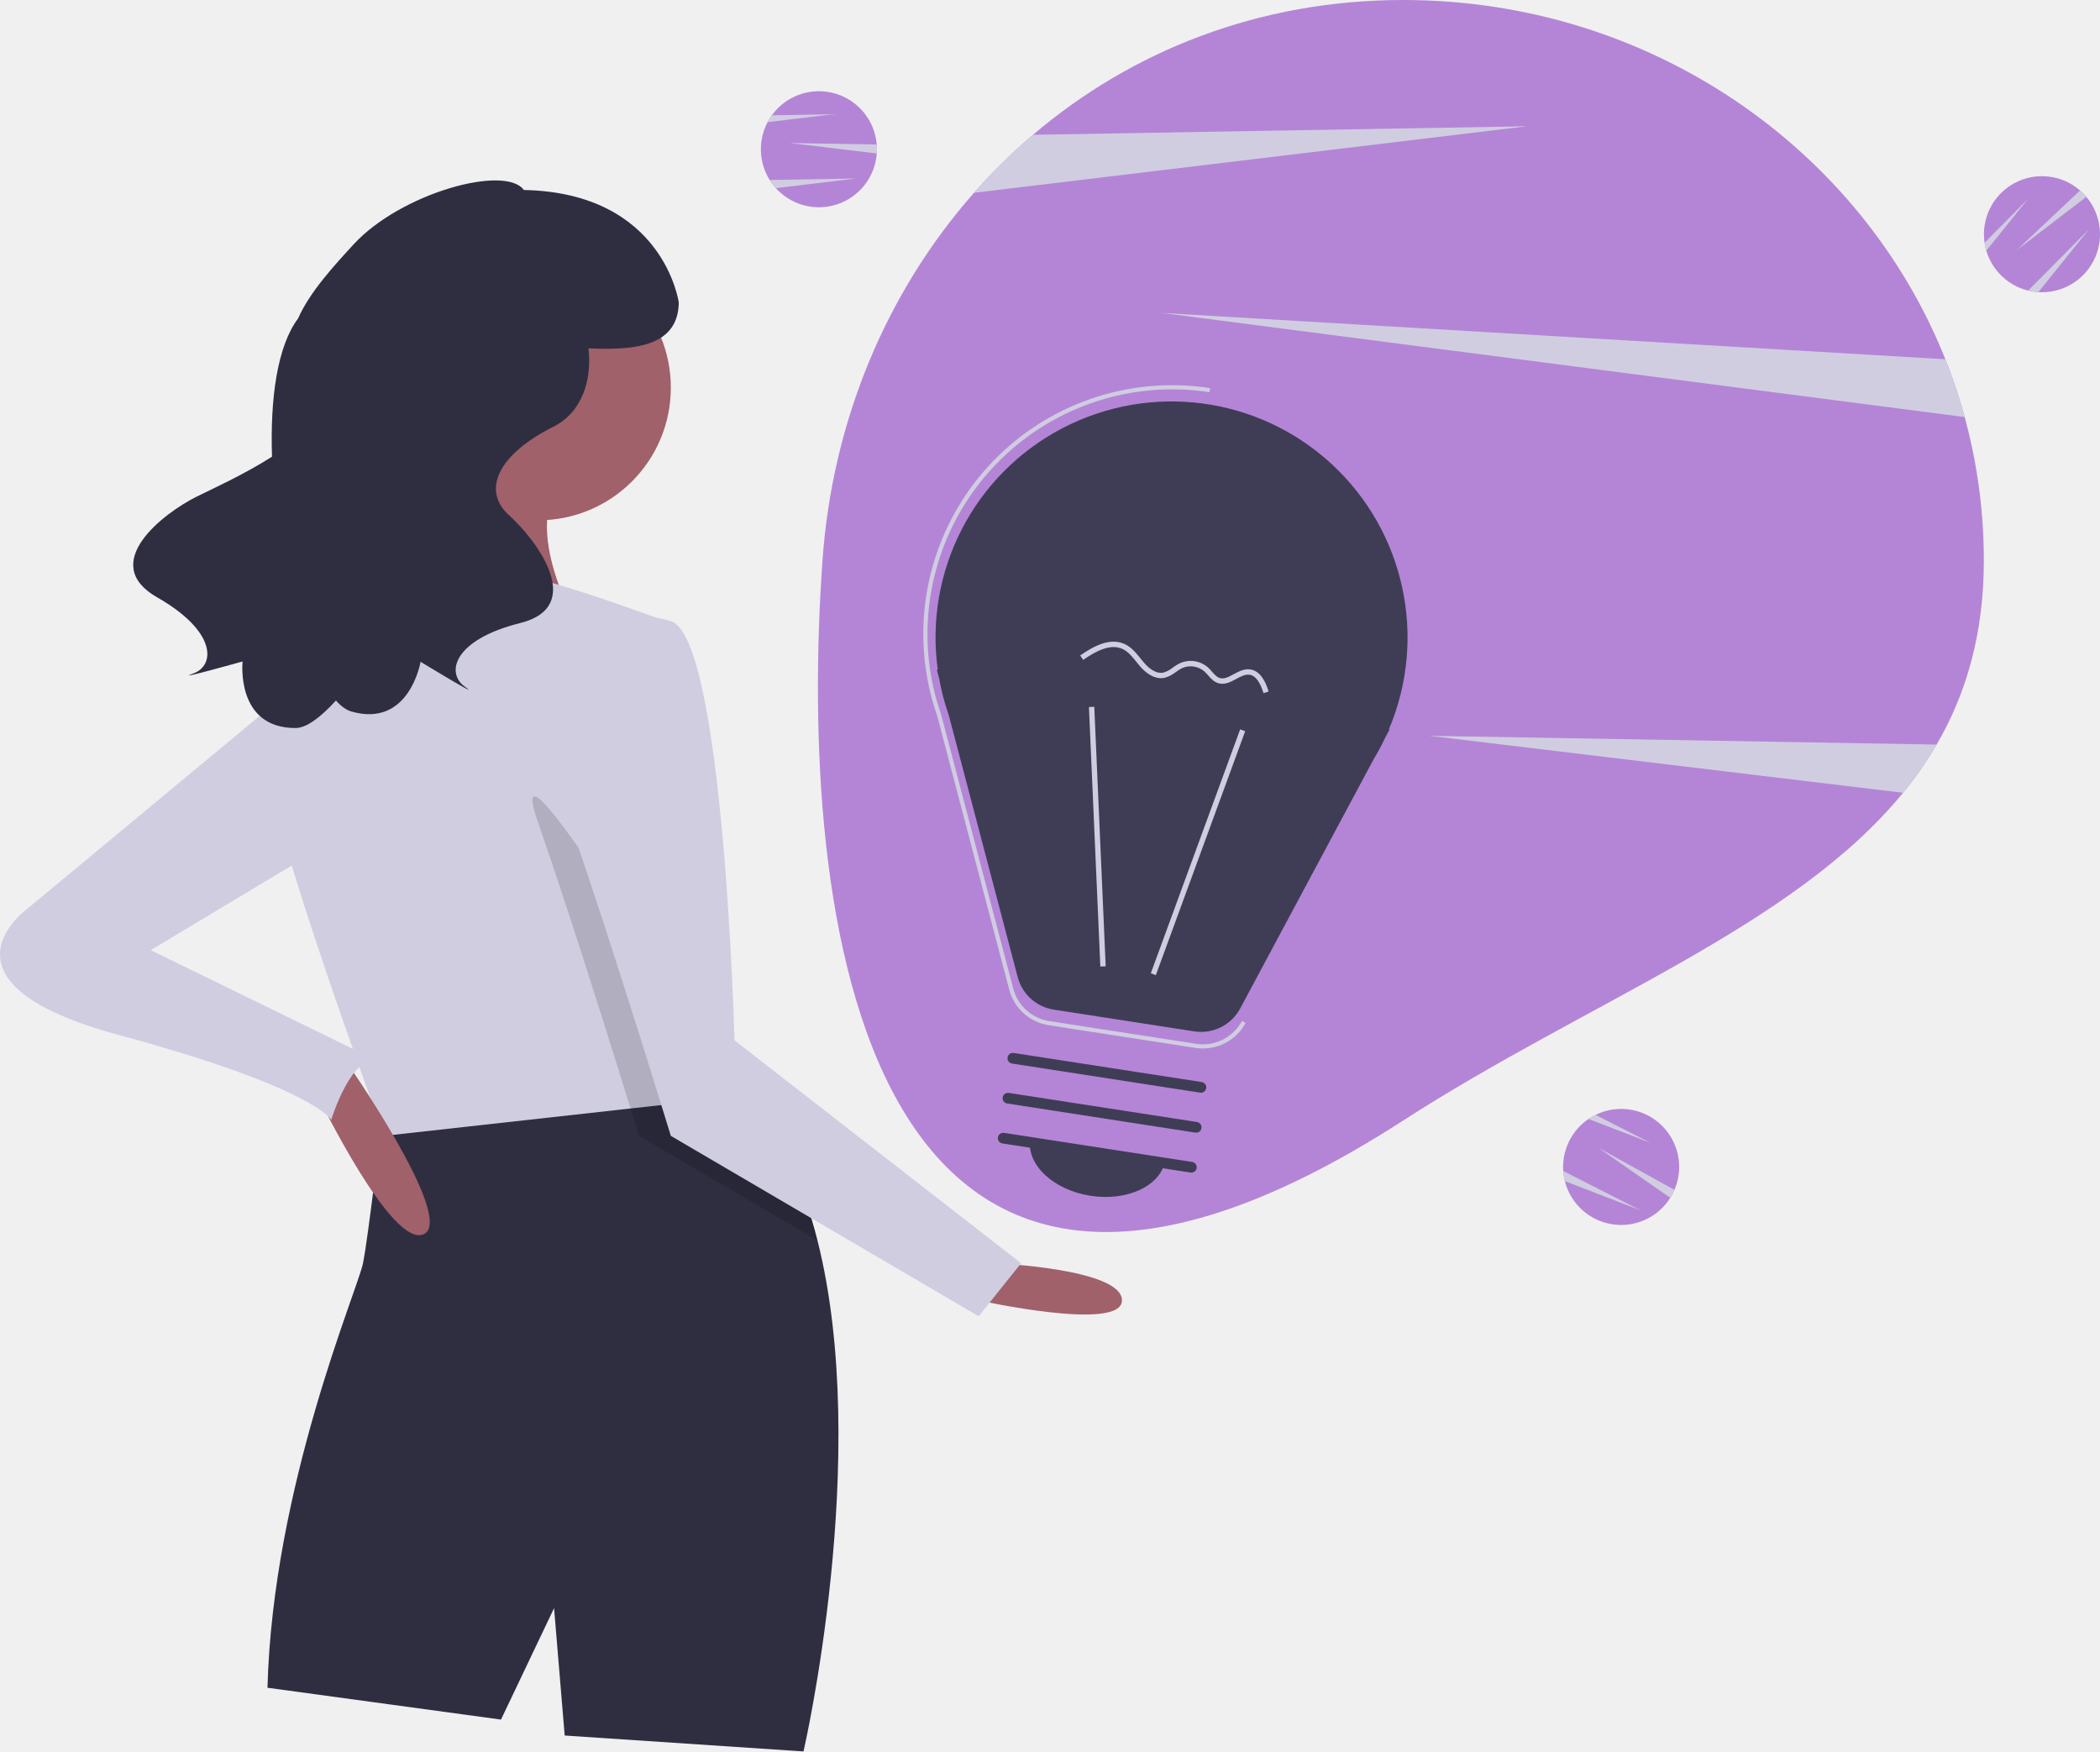
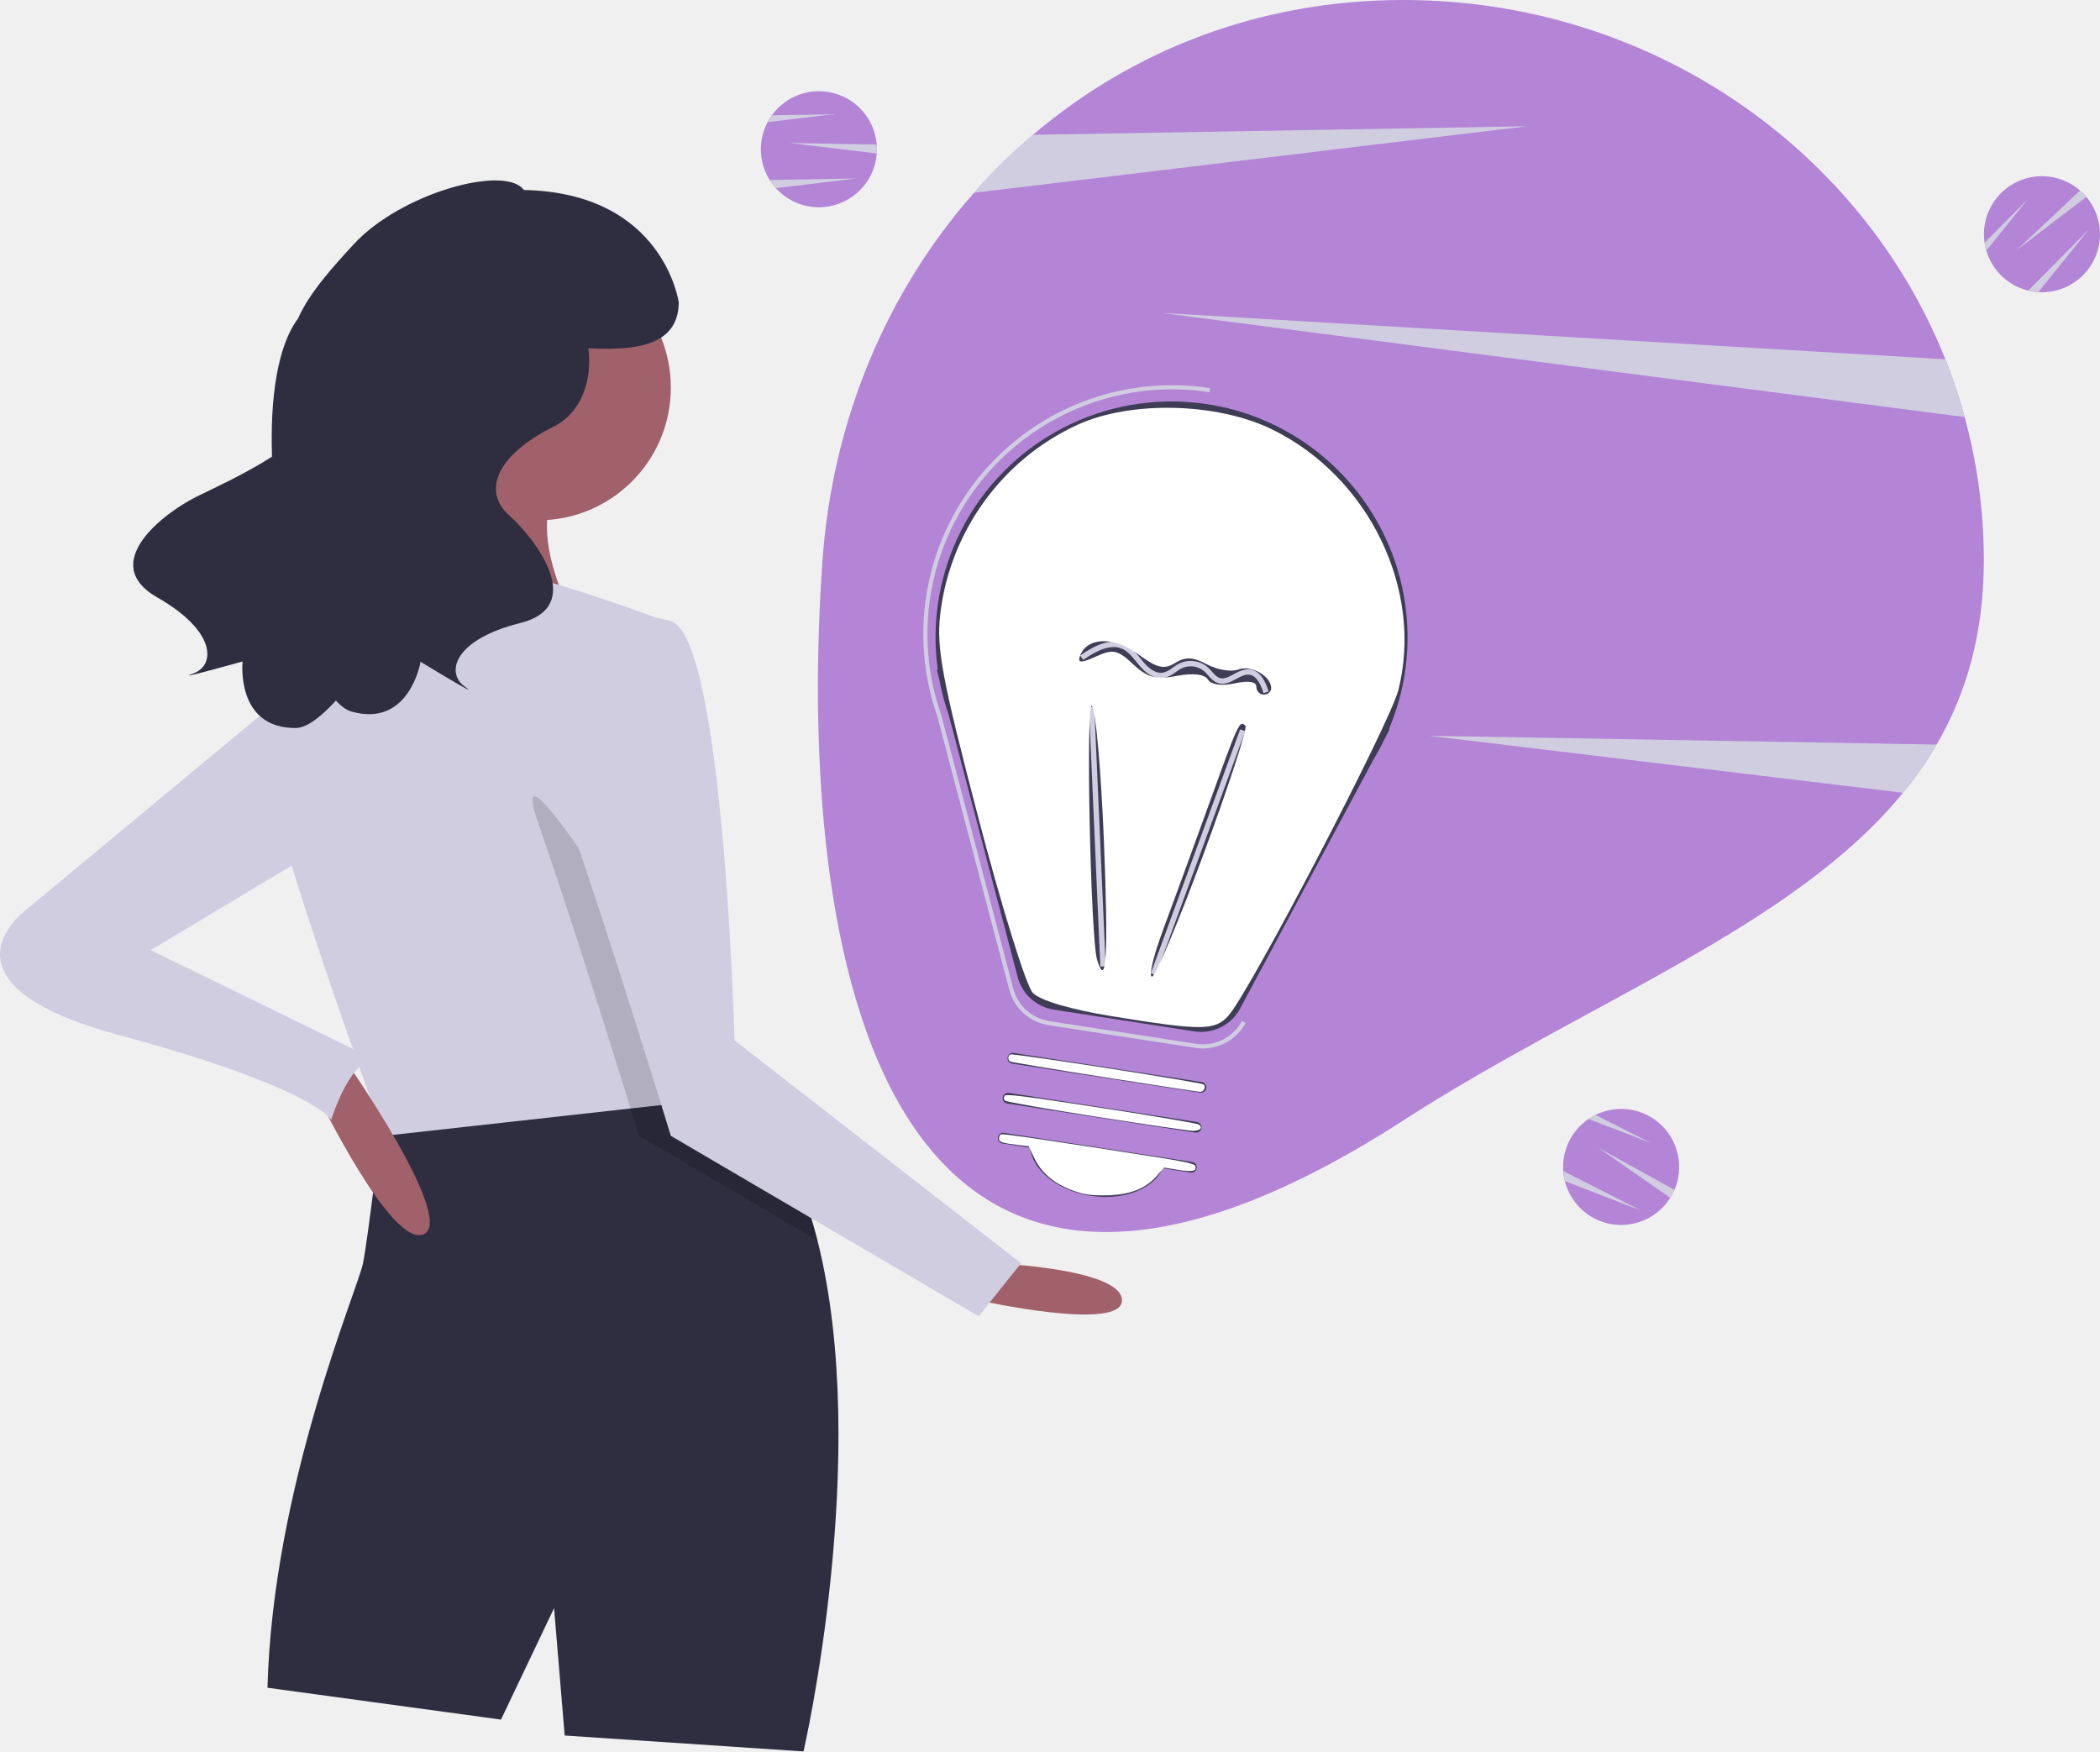
- <svg xmlns="http://www.w3.org/2000/svg" id="b6fe4ea4-91cd-4e88-acbb-2663d3326f54" data-name="Layer 1" width="1013.03" height="844.995" viewBox="0 0 1013.03 844.995">
-   <path d="M1050.484,297.813c0,35.17-8.33,64.12-22.78,88.92a177.678,177.678,0,0,1-16.19,23.25c-53.12,64.97-151.88,100.53-241.14,158.13-263.48,170.02-292.02-102.42-280.12-270.3,4.8-67.74,31.18-129.79,73.09-177.3a278.221,278.221,0,0,1,28.45-27.97c47.58-40.52,109.05-65.04,178.58-65.04,119.29,0,221.16,71.95,261.55,173.34a261.85,261.85,0,0,1,18.56,96.97Z" transform="translate(-93.48517 -27.50272)" fill="#b485d6" />
-   <path d="M830.054,88.423l-266.71,32.09a278.221,278.221,0,0,1,28.45-27.97Z" transform="translate(-93.48517 -27.50272)" fill="#d0cde1" />
-   <path d="M1027.704,386.733a177.678,177.678,0,0,1-16.19,23.25l-228.46-27.48Z" transform="translate(-93.48517 -27.50272)" fill="#d0cde1" />
-   <path d="M1041.244,228.723l-387.19-50.22,377.87,22.34A260.439,260.439,0,0,1,1041.244,228.723Z" transform="translate(-93.48517 -27.50272)" fill="#d0cde1" />
-   <path d="M516.519,99.505c0,.69-.02,1.37-.08,2.04a27.997,27.997,0,1,1-52.68-15.11,25.74,25.74,0,0,1,2.06-3.31,27.989,27.989,0,0,1,50.6,14.1C516.489,97.975,516.519,98.735,516.519,99.505Z" transform="translate(-93.48517 -27.50272)" fill="#b485d6" />
-   <path d="M516.519,99.505c0,.69-.02,1.37-.08,2.04l-41.92-5.04,41.9.72C516.489,97.975,516.519,98.735,516.519,99.505Z" transform="translate(-93.48517 -27.50272)" fill="#d0cde1" />
-   <path d="M506.519,113.615l-38.78,4.67a28.057,28.057,0,0,1-2.96-3.95Z" transform="translate(-93.48517 -27.50272)" fill="#d0cde1" />
-   <path d="M495.519,82.615l-31.76,3.82a25.74,25.74,0,0,1,2.06-3.31Z" transform="translate(-93.48517 -27.50272)" fill="#d0cde1" />
-   <path d="M900.251,603.631c-.323.609-.66,1.201-1.027,1.764a27.997,27.997,0,1,1-39.45-38.042,25.739,25.739,0,0,1,3.371-1.958,27.989,27.989,0,0,1,38.086,36.175C900.942,602.265,900.612,602.95,900.251,603.631Z" transform="translate(-93.48517 -27.50272)" fill="#b485d6" />
-   <path d="M900.251,603.631c-.323.609-.66,1.201-1.027,1.764L864.558,581.292l36.674,20.278C900.942,602.265,900.612,602.95,900.251,603.631Z" transform="translate(-93.48517 -27.50272)" fill="#d0cde1" />
-   <path d="M884.804,611.406l-36.444-14.054a28.057,28.057,0,0,1-.763-4.877Z" transform="translate(-93.48517 -27.50272)" fill="#d0cde1" />
-   <path d="M889.619,578.867l-29.845-11.514a25.739,25.739,0,0,1,3.371-1.958Z" transform="translate(-93.48517 -27.50272)" fill="#d0cde1" />
-   <path d="M1098.564,120.955c.482.494.942.995,1.367,1.516a27.997,27.997,0,1,1-48.264,25.964,25.739,25.739,0,0,1-.836-3.808,27.989,27.989,0,0,1,46.069-25.235C1097.474,119.881,1098.026,120.404,1098.564,120.955Z" transform="translate(-93.48517 -27.50272)" fill="#b485d6" />
-   <path d="M1098.564,120.955c.482.494.942.995,1.367,1.516l-33.53,25.66,30.499-28.739C1097.474,119.881,1098.026,120.404,1098.564,120.955Z" transform="translate(-93.48517 -27.50272)" fill="#d0cde1" />
-   <path d="M1101.256,138.039l-24.502,30.419a28.057,28.057,0,0,1-4.877-.761Z" transform="translate(-93.48517 -27.50272)" fill="#d0cde1" />
-   <path d="M1071.737,123.526l-20.07,24.91a25.739,25.739,0,0,1-.836-3.808Z" transform="translate(-93.48517 -27.50272)" fill="#d0cde1" />
-   <path d="M573.266,636.956s61.446,2.56,61.446,17.922-69.126,0-69.126,0Z" transform="translate(-93.48517 -27.50272)" fill="#a0616a" />
-   <path d="M481.097,872.497l-115.21-7.681L360.766,803.371l-25.602,53.765-112.65-15.361c2.56-97.289,43.524-192.017,46.084-204.819s8.679-65.696,8.679-65.696c11.188-23.733,69.817-25.961,115.774-23.81,19.048.871,35.946,2.509,46.366,3.687,6.887.768,10.958,1.331,10.958,1.331,18.357,18.92,30.185,44.702,37.456,73.504C514.047,729.739,481.097,872.497,481.097,872.497Z" transform="translate(-93.48517 -27.50272)" fill="#2f2e41" />
-   <circle cx="259.6" cy="187.015" r="64.006" fill="#a0616a" />
-   <path d="M309.562,229.879S291.64,309.246,263.477,332.288s110.09,0,110.09,0-30.723-51.205-7.681-74.247S309.562,229.879,309.562,229.879Z" transform="translate(-93.48517 -27.50272)" fill="#a0616a" />
-   <path d="M440.133,557.589,397.659,562.299,278.839,575.51s-.563-1.511-1.562-4.25c-8.628-23.529-50.18-138.022-54.763-172.406-5.12-38.403,48.644-84.488,48.644-84.488s51.205-10.241,66.566-10.241,76.807,23.042,76.807,23.042l22.914,206.124,1.971,17.845Z" transform="translate(-93.48517 -27.50272)" fill="#d0cde1" />
-   <path d="M487.831,625.972,401.73,575.51s-1.511-4.916-4.071-13.211c-1.28-4.148-2.841-9.166-4.608-14.849-9.934-31.901-26.601-84.539-39.965-122.993-20.482-58.885,79.367,104.97,79.367,104.97l4.992,3.866,1.971,17.845c6.887.768,10.958,1.331,10.958,1.331C468.731,571.388,480.56,597.17,487.831,625.972Z" transform="translate(-93.48517 -27.50272)" opacity="0.15" />
-   <path d="M373.567,332.288s-25.602,33.283-5.12,92.168,48.644,151.054,48.644,151.054l148.493,87.048,20.482-25.602L447.814,529.426s-5.12-194.578-30.723-202.258S373.567,332.288,373.567,332.288Z" transform="translate(-93.48517 -27.50272)" fill="#d0cde1" />
-   <path d="M246.836,556.309s35.843,74.247,51.205,66.566S259.637,538.387,259.637,538.387Z" transform="translate(-93.48517 -27.50272)" fill="#a0616a" />
-   <path d="M242.996,352.77,107.303,465.42s-51.205,35.843,43.524,61.446S253.237,567.83,253.237,567.83s10.241-33.283,23.042-28.163l-110.09-53.765,89.608-53.765Z" transform="translate(-93.48517 -27.50272)" fill="#d0cde1" />
-   <path d="M188.459,267.052c7.122-3.527,22.848-10.645,36.243-19.22-.939-27.898,2.496-53.223,12.552-66.647,5.645-12.817,17.498-25.648,26.781-35.753,22.798-24.815,73.21-38.667,82.151-26.268,67.625,1.335,74.745,54.343,74.745,54.343-.352,22.172-23.396,22.873-43.582,22.066,1.808,15.136-3.01,30.864-16.96,37.839-26.676,13.338-34.679,30.677-21.341,42.682s37.346,44.015,5.335,52.018-36.013,24.009-26.676,30.678S296.368,346.784,296.368,346.784s-5.335,32.011-33.345,24.008c-2.51-.717-5.019-2.555-7.485-5.303-7.565,8.312-14.313,13.227-19.4,13.254-29.13.154-25.637-32.11-25.637-32.11s-34.576,9.71-23.787,5.806,11.251-20.396-17.417-36.734S172.379,275.015,188.459,267.052Z" transform="translate(-93.48517 -27.50272)" fill="#2f2e41" />
-   <path d="M545.869,350.684l-.464-.061,1.133,4.306a113.176,113.176,0,0,0,4.65,17.677L584.414,498.913a21.408,21.408,0,0,0,17.431,15.71l67.76,10.483a21.408,21.408,0,0,0,22.146-11.052l64.394-120.276a113.003,113.003,0,0,0,5.508-10.288l2.186-4.084-.341-.045a113.847,113.847,0,1,0-217.629-28.678Z" transform="translate(-93.48517 -27.50272)" fill="#3f3d56" />
-   <path d="M673.763,533.358a23.298,23.298,0,0,1-3.564-.274l-70.828-10.958a23.371,23.371,0,0,1-19.034-17.155L545.606,372.945a119.056,119.056,0,0,1-4.878-18.556l-.878-5.776A120.026,120.026,0,0,1,677.242,214.75l-.307,1.977a118.069,118.069,0,0,0-134.931,132.913l.675,4.32a118.281,118.281,0,0,0,4.837,18.4l34.754,132.103a21.37,21.37,0,0,0,17.405,15.688l70.828,10.958a21.407,21.407,0,0,0,22.114-11.036l1.764.943A23.421,23.421,0,0,1,673.763,533.358Z" transform="translate(-93.48517 -27.50272)" fill="#d0cde1" />
-   <rect x="608.739" y="437.38" width="125.314" height="2.587" transform="translate(-64.90222 890.7514) rotate(-69.88499)" fill="#d0cde1" />
-   <rect x="621.528" y="368.501" width="2.587" height="125.314" transform="translate(-111.8108 0.25189) rotate(-2.51583)" fill="#d0cde1" />
-   <path d="M667.775,593.213l-90.757-14.04a2.587,2.587,0,0,1,.791-5.113l90.757,14.04a2.587,2.587,0,1,1-.791,5.113Z" transform="translate(-93.48517 -27.50272)" fill="#3f3d56" />
-   <path d="M670.102,573.941l-90.757-14.04a2.587,2.587,0,1,1,.791-5.113l90.757,14.04a2.587,2.587,0,1,1-.791,5.113Z" transform="translate(-93.48517 -27.50272)" fill="#3f3d56" />
-   <path d="M672.429,554.668,581.672,540.627a2.587,2.587,0,0,1,.791-5.113l90.757,14.04a2.587,2.587,0,0,1-.791,5.113Z" transform="translate(-93.48517 -27.50272)" fill="#3f3d56" />
-   <path d="M619.575,604.429c18.002,2.785,34.148-4.99,36.063-17.367l-65.192-10.085C588.532,589.353,601.573,601.644,619.575,604.429Z" transform="translate(-93.48517 -27.50272)" fill="#3f3d56" />
-   <path d="M652.199,354.602c-3.872-.598-7.076-3.659-8.833-5.711-.576-.673-1.137-1.37-1.699-2.07-2.046-2.546-3.977-4.951-6.666-6.205-5.937-2.77-12.932,1.099-18.989,5.25l-1.463-2.133c6.659-4.565,14.424-8.782,21.546-5.461,3.235,1.509,5.449,4.265,7.589,6.929.545.679,1.089,1.355,1.647,2.008,1.826,2.133,5.469,5.589,9.372,4.792a12.598,12.598,0,0,0,4.495-2.38,24.077,24.077,0,0,1,3.181-2.007,12.669,12.669,0,0,1,13.907,1.965,25.024,25.024,0,0,1,1.887,1.996c1.164,1.327,2.262,2.579,3.692,3.034,2.114.676,4.349-.533,6.717-1.809,2.442-1.318,4.966-2.681,7.83-2.345.093.011.187.024.279.038,5.096.788,7.445,6.424,8.774,10.629l-2.467.779c-1.806-5.717-4.006-8.56-6.889-8.877-2.051-.241-4.114.872-6.298,2.051-2.738,1.478-5.571,3.007-8.731,1.998-2.115-.673-3.507-2.259-4.852-3.792a22.797,22.797,0,0,0-1.688-1.793,10.165,10.165,0,0,0-11.012-1.557,21.837,21.837,0,0,0-2.836,1.801,14.697,14.697,0,0,1-5.47,2.802A8.504,8.504,0,0,1,652.199,354.602Z" transform="translate(-93.48517 -27.50272)" fill="#d0cde1" />
+ <svg xmlns="http://www.w3.org/2000/svg" id="b6fe4ea4-91cd-4e88-acbb-2663d3326f54" data-name="Layer 1" width="1013.03" height="844.995" viewBox="0 0 1013.03 844.995" version="1.1">
+   <defs id="defs77" />
+   <path d="M1050.484,297.813c0,35.17-8.33,64.12-22.78,88.92a177.678,177.678,0,0,1-16.19,23.25c-53.12,64.97-151.88,100.53-241.14,158.13-263.48,170.02-292.02-102.42-280.12-270.3,4.8-67.74,31.18-129.79,73.09-177.3a278.221,278.221,0,0,1,28.45-27.97c47.58-40.52,109.05-65.04,178.58-65.04,119.29,0,221.16,71.95,261.55,173.34a261.85,261.85,0,0,1,18.56,96.97Z" transform="translate(-93.48517 -27.50272)" fill="#b485d6" id="path4" />
+   <path d="M830.054,88.423l-266.71,32.09a278.221,278.221,0,0,1,28.45-27.97Z" transform="translate(-93.48517 -27.50272)" fill="#d0cde1" id="path6" />
+   <path d="M1027.704,386.733a177.678,177.678,0,0,1-16.19,23.25l-228.46-27.48Z" transform="translate(-93.48517 -27.50272)" fill="#d0cde1" id="path8" />
+   <path d="M1041.244,228.723l-387.19-50.22,377.87,22.34A260.439,260.439,0,0,1,1041.244,228.723Z" transform="translate(-93.48517 -27.50272)" fill="#d0cde1" id="path10" />
+   <path d="M516.519,99.505c0,.69-.02,1.37-.08,2.04a27.997,27.997,0,1,1-52.68-15.11,25.74,25.74,0,0,1,2.06-3.31,27.989,27.989,0,0,1,50.6,14.1C516.489,97.975,516.519,98.735,516.519,99.505Z" transform="translate(-93.48517 -27.50272)" fill="#b485d6" id="path12" />
+   <path d="M516.519,99.505c0,.69-.02,1.37-.08,2.04l-41.92-5.04,41.9.72C516.489,97.975,516.519,98.735,516.519,99.505Z" transform="translate(-93.48517 -27.50272)" fill="#d0cde1" id="path14" />
+   <path d="M506.519,113.615l-38.78,4.67a28.057,28.057,0,0,1-2.96-3.95Z" transform="translate(-93.48517 -27.50272)" fill="#d0cde1" id="path16" />
+   <path d="M495.519,82.615l-31.76,3.82a25.74,25.74,0,0,1,2.06-3.31Z" transform="translate(-93.48517 -27.50272)" fill="#d0cde1" id="path18" />
+   <path d="M900.251,603.631c-.323.609-.66,1.201-1.027,1.764a27.997,27.997,0,1,1-39.45-38.042,25.739,25.739,0,0,1,3.371-1.958,27.989,27.989,0,0,1,38.086,36.175C900.942,602.265,900.612,602.95,900.251,603.631Z" transform="translate(-93.48517 -27.50272)" fill="#b485d6" id="path20" />
+   <path d="M900.251,603.631c-.323.609-.66,1.201-1.027,1.764L864.558,581.292l36.674,20.278C900.942,602.265,900.612,602.95,900.251,603.631Z" transform="translate(-93.48517 -27.50272)" fill="#d0cde1" id="path22" />
+   <path d="M884.804,611.406l-36.444-14.054a28.057,28.057,0,0,1-.763-4.877Z" transform="translate(-93.48517 -27.50272)" fill="#d0cde1" id="path24" />
+   <path d="M889.619,578.867l-29.845-11.514a25.739,25.739,0,0,1,3.371-1.958Z" transform="translate(-93.48517 -27.50272)" fill="#d0cde1" id="path26" />
+   <path d="M1098.564,120.955c.482.494.942.995,1.367,1.516a27.997,27.997,0,1,1-48.264,25.964,25.739,25.739,0,0,1-.836-3.808,27.989,27.989,0,0,1,46.069-25.235C1097.474,119.881,1098.026,120.404,1098.564,120.955Z" transform="translate(-93.48517 -27.50272)" fill="#b485d6" id="path28" />
+   <path d="M1098.564,120.955c.482.494.942.995,1.367,1.516l-33.53,25.66,30.499-28.739C1097.474,119.881,1098.026,120.404,1098.564,120.955Z" transform="translate(-93.48517 -27.50272)" fill="#d0cde1" id="path30" />
+   <path d="M1101.256,138.039l-24.502,30.419a28.057,28.057,0,0,1-4.877-.761Z" transform="translate(-93.48517 -27.50272)" fill="#d0cde1" id="path32" />
+   <path d="M1071.737,123.526l-20.07,24.91a25.739,25.739,0,0,1-.836-3.808Z" transform="translate(-93.48517 -27.50272)" fill="#d0cde1" id="path34" />
+   <path d="M573.266,636.956s61.446,2.56,61.446,17.922-69.126,0-69.126,0Z" transform="translate(-93.48517 -27.50272)" fill="#a0616a" id="path36" />
+   <path d="M481.097,872.497l-115.21-7.681L360.766,803.371l-25.602,53.765-112.65-15.361c2.56-97.289,43.524-192.017,46.084-204.819s8.679-65.696,8.679-65.696c11.188-23.733,69.817-25.961,115.774-23.81,19.048.871,35.946,2.509,46.366,3.687,6.887.768,10.958,1.331,10.958,1.331,18.357,18.92,30.185,44.702,37.456,73.504C514.047,729.739,481.097,872.497,481.097,872.497Z" transform="translate(-93.48517 -27.50272)" fill="#2f2e41" id="path38" />
+   <circle cx="259.6" cy="187.015" r="64.006" fill="#a0616a" id="circle40" />
+   <path d="M309.562,229.879S291.64,309.246,263.477,332.288s110.09,0,110.09,0-30.723-51.205-7.681-74.247S309.562,229.879,309.562,229.879Z" transform="translate(-93.48517 -27.50272)" fill="#a0616a" id="path42" />
+   <path d="M440.133,557.589,397.659,562.299,278.839,575.51s-.563-1.511-1.562-4.25c-8.628-23.529-50.18-138.022-54.763-172.406-5.12-38.403,48.644-84.488,48.644-84.488s51.205-10.241,66.566-10.241,76.807,23.042,76.807,23.042l22.914,206.124,1.971,17.845Z" transform="translate(-93.48517 -27.50272)" fill="#d0cde1" id="path44" />
+   <path d="M487.831,625.972,401.73,575.51s-1.511-4.916-4.071-13.211c-1.28-4.148-2.841-9.166-4.608-14.849-9.934-31.901-26.601-84.539-39.965-122.993-20.482-58.885,79.367,104.97,79.367,104.97l4.992,3.866,1.971,17.845c6.887.768,10.958,1.331,10.958,1.331C468.731,571.388,480.56,597.17,487.831,625.972Z" transform="translate(-93.48517 -27.50272)" opacity="0.15" id="path46" />
+   <path d="M373.567,332.288s-25.602,33.283-5.12,92.168,48.644,151.054,48.644,151.054l148.493,87.048,20.482-25.602L447.814,529.426s-5.12-194.578-30.723-202.258S373.567,332.288,373.567,332.288Z" transform="translate(-93.48517 -27.50272)" fill="#d0cde1" id="path48" />
+   <path d="M246.836,556.309s35.843,74.247,51.205,66.566S259.637,538.387,259.637,538.387Z" transform="translate(-93.48517 -27.50272)" fill="#a0616a" id="path50" />
+   <path d="M242.996,352.77,107.303,465.42s-51.205,35.843,43.524,61.446S253.237,567.83,253.237,567.83s10.241-33.283,23.042-28.163l-110.09-53.765,89.608-53.765Z" transform="translate(-93.48517 -27.50272)" fill="#d0cde1" id="path52" />
+   <path d="M188.459,267.052c7.122-3.527,22.848-10.645,36.243-19.22-.939-27.898,2.496-53.223,12.552-66.647,5.645-12.817,17.498-25.648,26.781-35.753,22.798-24.815,73.21-38.667,82.151-26.268,67.625,1.335,74.745,54.343,74.745,54.343-.352,22.172-23.396,22.873-43.582,22.066,1.808,15.136-3.01,30.864-16.96,37.839-26.676,13.338-34.679,30.677-21.341,42.682s37.346,44.015,5.335,52.018-36.013,24.009-26.676,30.678S296.368,346.784,296.368,346.784s-5.335,32.011-33.345,24.008c-2.51-.717-5.019-2.555-7.485-5.303-7.565,8.312-14.313,13.227-19.4,13.254-29.13.154-25.637-32.11-25.637-32.11s-34.576,9.71-23.787,5.806,11.251-20.396-17.417-36.734S172.379,275.015,188.459,267.052Z" transform="translate(-93.48517 -27.50272)" fill="#2f2e41" id="path54" />
+   <path d="M545.869,350.684l-.464-.061,1.133,4.306a113.176,113.176,0,0,0,4.65,17.677L584.414,498.913a21.408,21.408,0,0,0,17.431,15.71l67.76,10.483a21.408,21.408,0,0,0,22.146-11.052l64.394-120.276a113.003,113.003,0,0,0,5.508-10.288l2.186-4.084-.341-.045a113.847,113.847,0,1,0-217.629-28.678Z" transform="translate(-93.48517 -27.50272)" fill="#3f3d56" id="path56" />
+   <path d="M673.763,533.358a23.298,23.298,0,0,1-3.564-.274l-70.828-10.958a23.371,23.371,0,0,1-19.034-17.155L545.606,372.945a119.056,119.056,0,0,1-4.878-18.556l-.878-5.776A120.026,120.026,0,0,1,677.242,214.75l-.307,1.977a118.069,118.069,0,0,0-134.931,132.913l.675,4.32a118.281,118.281,0,0,0,4.837,18.4l34.754,132.103a21.37,21.37,0,0,0,17.405,15.688l70.828,10.958a21.407,21.407,0,0,0,22.114-11.036l1.764.943A23.421,23.421,0,0,1,673.763,533.358Z" transform="translate(-93.48517 -27.50272)" fill="#d0cde1" id="path58" />
+   <rect x="608.739" y="437.38" width="125.314" height="2.587" transform="translate(-64.90222 890.7514) rotate(-69.88499)" fill="#d0cde1" id="rect60" />
+   <rect x="621.528" y="368.501" width="2.587" height="125.314" transform="translate(-111.8108 0.25189) rotate(-2.51583)" fill="#d0cde1" id="rect62" />
+   <path d="M667.775,593.213l-90.757-14.04a2.587,2.587,0,0,1,.791-5.113l90.757,14.04a2.587,2.587,0,1,1-.791,5.113Z" transform="translate(-93.48517 -27.50272)" fill="#3f3d56" id="path64" />
+   <path d="M670.102,573.941l-90.757-14.04a2.587,2.587,0,1,1,.791-5.113l90.757,14.04a2.587,2.587,0,1,1-.791,5.113Z" transform="translate(-93.48517 -27.50272)" fill="#3f3d56" id="path66" />
+   <path d="M672.429,554.668,581.672,540.627a2.587,2.587,0,0,1,.791-5.113l90.757,14.04a2.587,2.587,0,0,1-.791,5.113Z" transform="translate(-93.48517 -27.50272)" fill="#3f3d56" id="path68" />
+   <path d="M619.575,604.429c18.002,2.785,34.148-4.99,36.063-17.367l-65.192-10.085C588.532,589.353,601.573,601.644,619.575,604.429Z" transform="translate(-93.48517 -27.50272)" fill="#3f3d56" id="path70" />
+   <path d="M652.199,354.602c-3.872-.598-7.076-3.659-8.833-5.711-.576-.673-1.137-1.37-1.699-2.07-2.046-2.546-3.977-4.951-6.666-6.205-5.937-2.77-12.932,1.099-18.989,5.25l-1.463-2.133c6.659-4.565,14.424-8.782,21.546-5.461,3.235,1.509,5.449,4.265,7.589,6.929.545.679,1.089,1.355,1.647,2.008,1.826,2.133,5.469,5.589,9.372,4.792a12.598,12.598,0,0,0,4.495-2.38,24.077,24.077,0,0,1,3.181-2.007,12.669,12.669,0,0,1,13.907,1.965,25.024,25.024,0,0,1,1.887,1.996c1.164,1.327,2.262,2.579,3.692,3.034,2.114.676,4.349-.533,6.717-1.809,2.442-1.318,4.966-2.681,7.83-2.345.093.011.187.024.279.038,5.096.788,7.445,6.424,8.774,10.629l-2.467.779c-1.806-5.717-4.006-8.56-6.889-8.877-2.051-.241-4.114.872-6.298,2.051-2.738,1.478-5.571,3.007-8.731,1.998-2.115-.673-3.507-2.259-4.852-3.792a22.797,22.797,0,0,0-1.688-1.793,10.165,10.165,0,0,0-11.012-1.557,21.837,21.837,0,0,0-2.836,1.801,14.697,14.697,0,0,1-5.47,2.802A8.504,8.504,0,0,1,652.199,354.602Z" transform="translate(-93.48517 -27.50272)" fill="#d0cde1" id="path72" />
+   <path style="fill:#ffffff;stroke-width:3.58" d="m 536.233,490.262 c -19.795,-3.222 -34.456,-7.566 -38.01,-11.262 -3.182,-3.31 -15.039,-41.455 -26.349,-84.768 -17.45,-66.83 -20.221,-81.657 -18.306,-97.951 4.682,-39.839 29.903,-74.663 66.115,-91.289 25.744,-11.82 67.49,-10.823 94.106,2.247 46.621,22.895 72.951,77.321 60.783,125.645 -4.04,16.044 -71.446,145.225 -81.977,157.107 -6.477,7.308 -12.945,7.339 -56.361,0.273 z m 44.507,-78.63 c 12.079,-32.758 21.105,-60.417 20.057,-61.465 -2.841,-2.841 -3.241,-1.977 -17.906,38.673 -7.46,20.677 -17.312,47.665 -21.894,59.973 -4.582,12.308 -6.956,22.378 -5.275,22.378 1.681,0 12.939,-26.802 25.018,-59.559 z m -48.215,-5.784 c -1.372,-33.97 -3.968,-63.343 -5.769,-65.275 -3.072,-3.294 -0.716,112.131 2.501,122.562 4.491,14.56 5.474,-2.681 3.269,-57.288 z m 80.688,-73.857 c 0,-5.806 -9.777,-11.325 -15.9,-8.976 -3.336,1.28 -10.085,0.177 -14.997,-2.452 -6.82,-3.65 -10.476,-3.814 -15.472,-0.695 -5.302,3.311 -8.719,2.478 -18.041,-4.399 -11.723,-8.649 -24.817,-8.05 -27.926,1.277 -1.067,3.202 0.816,3.193 7.907,-0.038 8.073,-3.678 10.437,-3.181 17.814,3.75 6.833,6.419 10.971,7.528 21.037,5.64 7.952,-1.492 13.46,-0.848 15.073,1.761 1.544,2.498 6.624,3.215 12.942,1.827 6.468,-1.421 10.401,-0.823 10.401,1.581 0,2.126 1.611,3.865 3.58,3.865 1.969,0 3.58,-1.414 3.58,-3.142 z" id="path3784" />
+   <path style="fill:#ffffff;stroke-width:0.895" d="m 532.78,519.716 c -24.449,-3.836 -44.891,-7.246 -45.427,-7.577 -1.321,-0.817 -1.233,-2.894 0.144,-3.41 1.599,-0.599 92.163,13.486 93.167,14.49 1.241,1.241 -0.005,3.653 -1.837,3.556 -0.877,-0.046 -21.598,-3.223 -46.047,-7.059 z" id="path3786" />
+   <path style="fill:#ffffff;stroke-width:0.895" d="m 528.896,538.774 c -23.631,-3.692 -43.455,-7.178 -44.052,-7.747 -0.674,-0.642 -0.79,-1.514 -0.306,-2.297 0.655,-1.06 8.125,-0.134 46.583,5.77 25.192,3.868 46.438,7.496 47.213,8.063 2.145,1.569 0.529,3.103 -3.168,3.007 -1.817,-0.047 -22.639,-3.106 -46.27,-6.798 z" id="path3788" />
+   <path style="fill:#ffffff;stroke-width:0.895" d="m 521.512,575.659 c -11.157,-3.137 -18.669,-8.781 -22.571,-16.956 l -2.71,-5.678 -5.151,-0.618 c -7.795,-0.935 -9.179,-1.413 -9.179,-3.171 0,-0.879 0.504,-1.776 1.119,-1.994 0.983,-0.348 24.909,3.189 77.507,11.459 10.83,1.703 15.667,2.824 16.007,3.71 1.002,2.611 -1.135,3.135 -8.159,2.002 l -6.814,-1.099 -3.526,4.006 c -5.354,6.083 -12.588,8.988 -23.314,9.364 -5.634,0.197 -10.102,-0.149 -13.212,-1.023 z" id="path3790" />
</svg>
